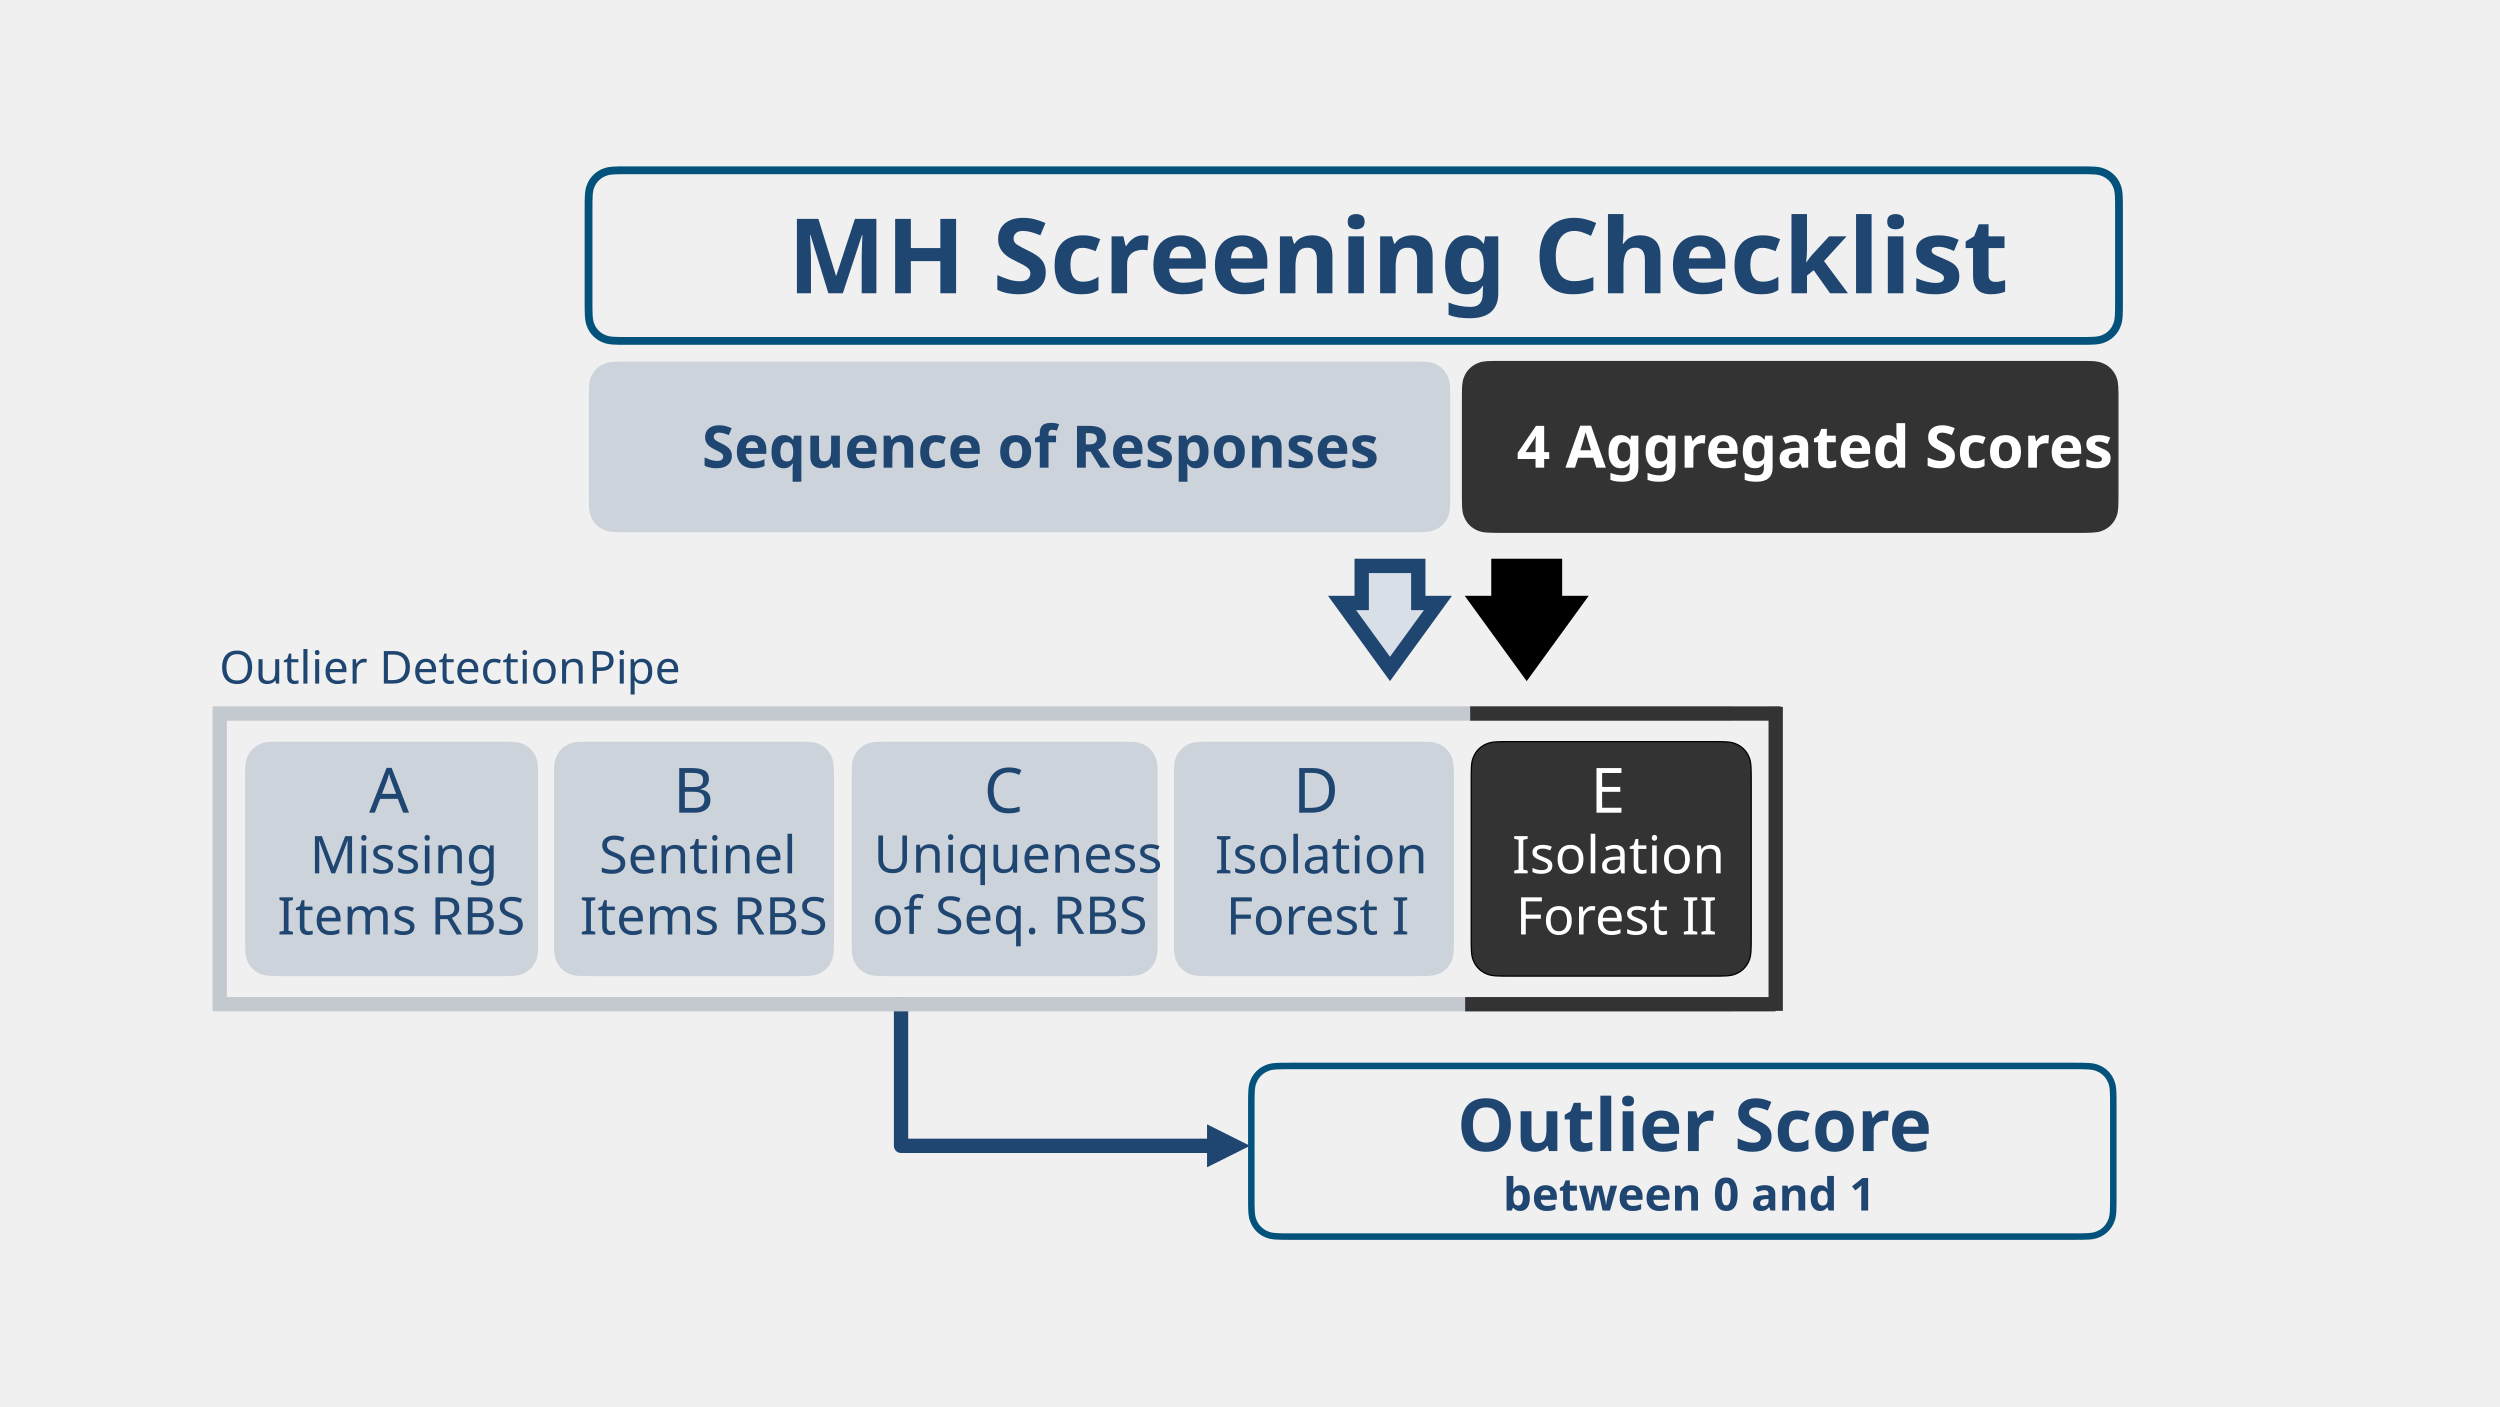
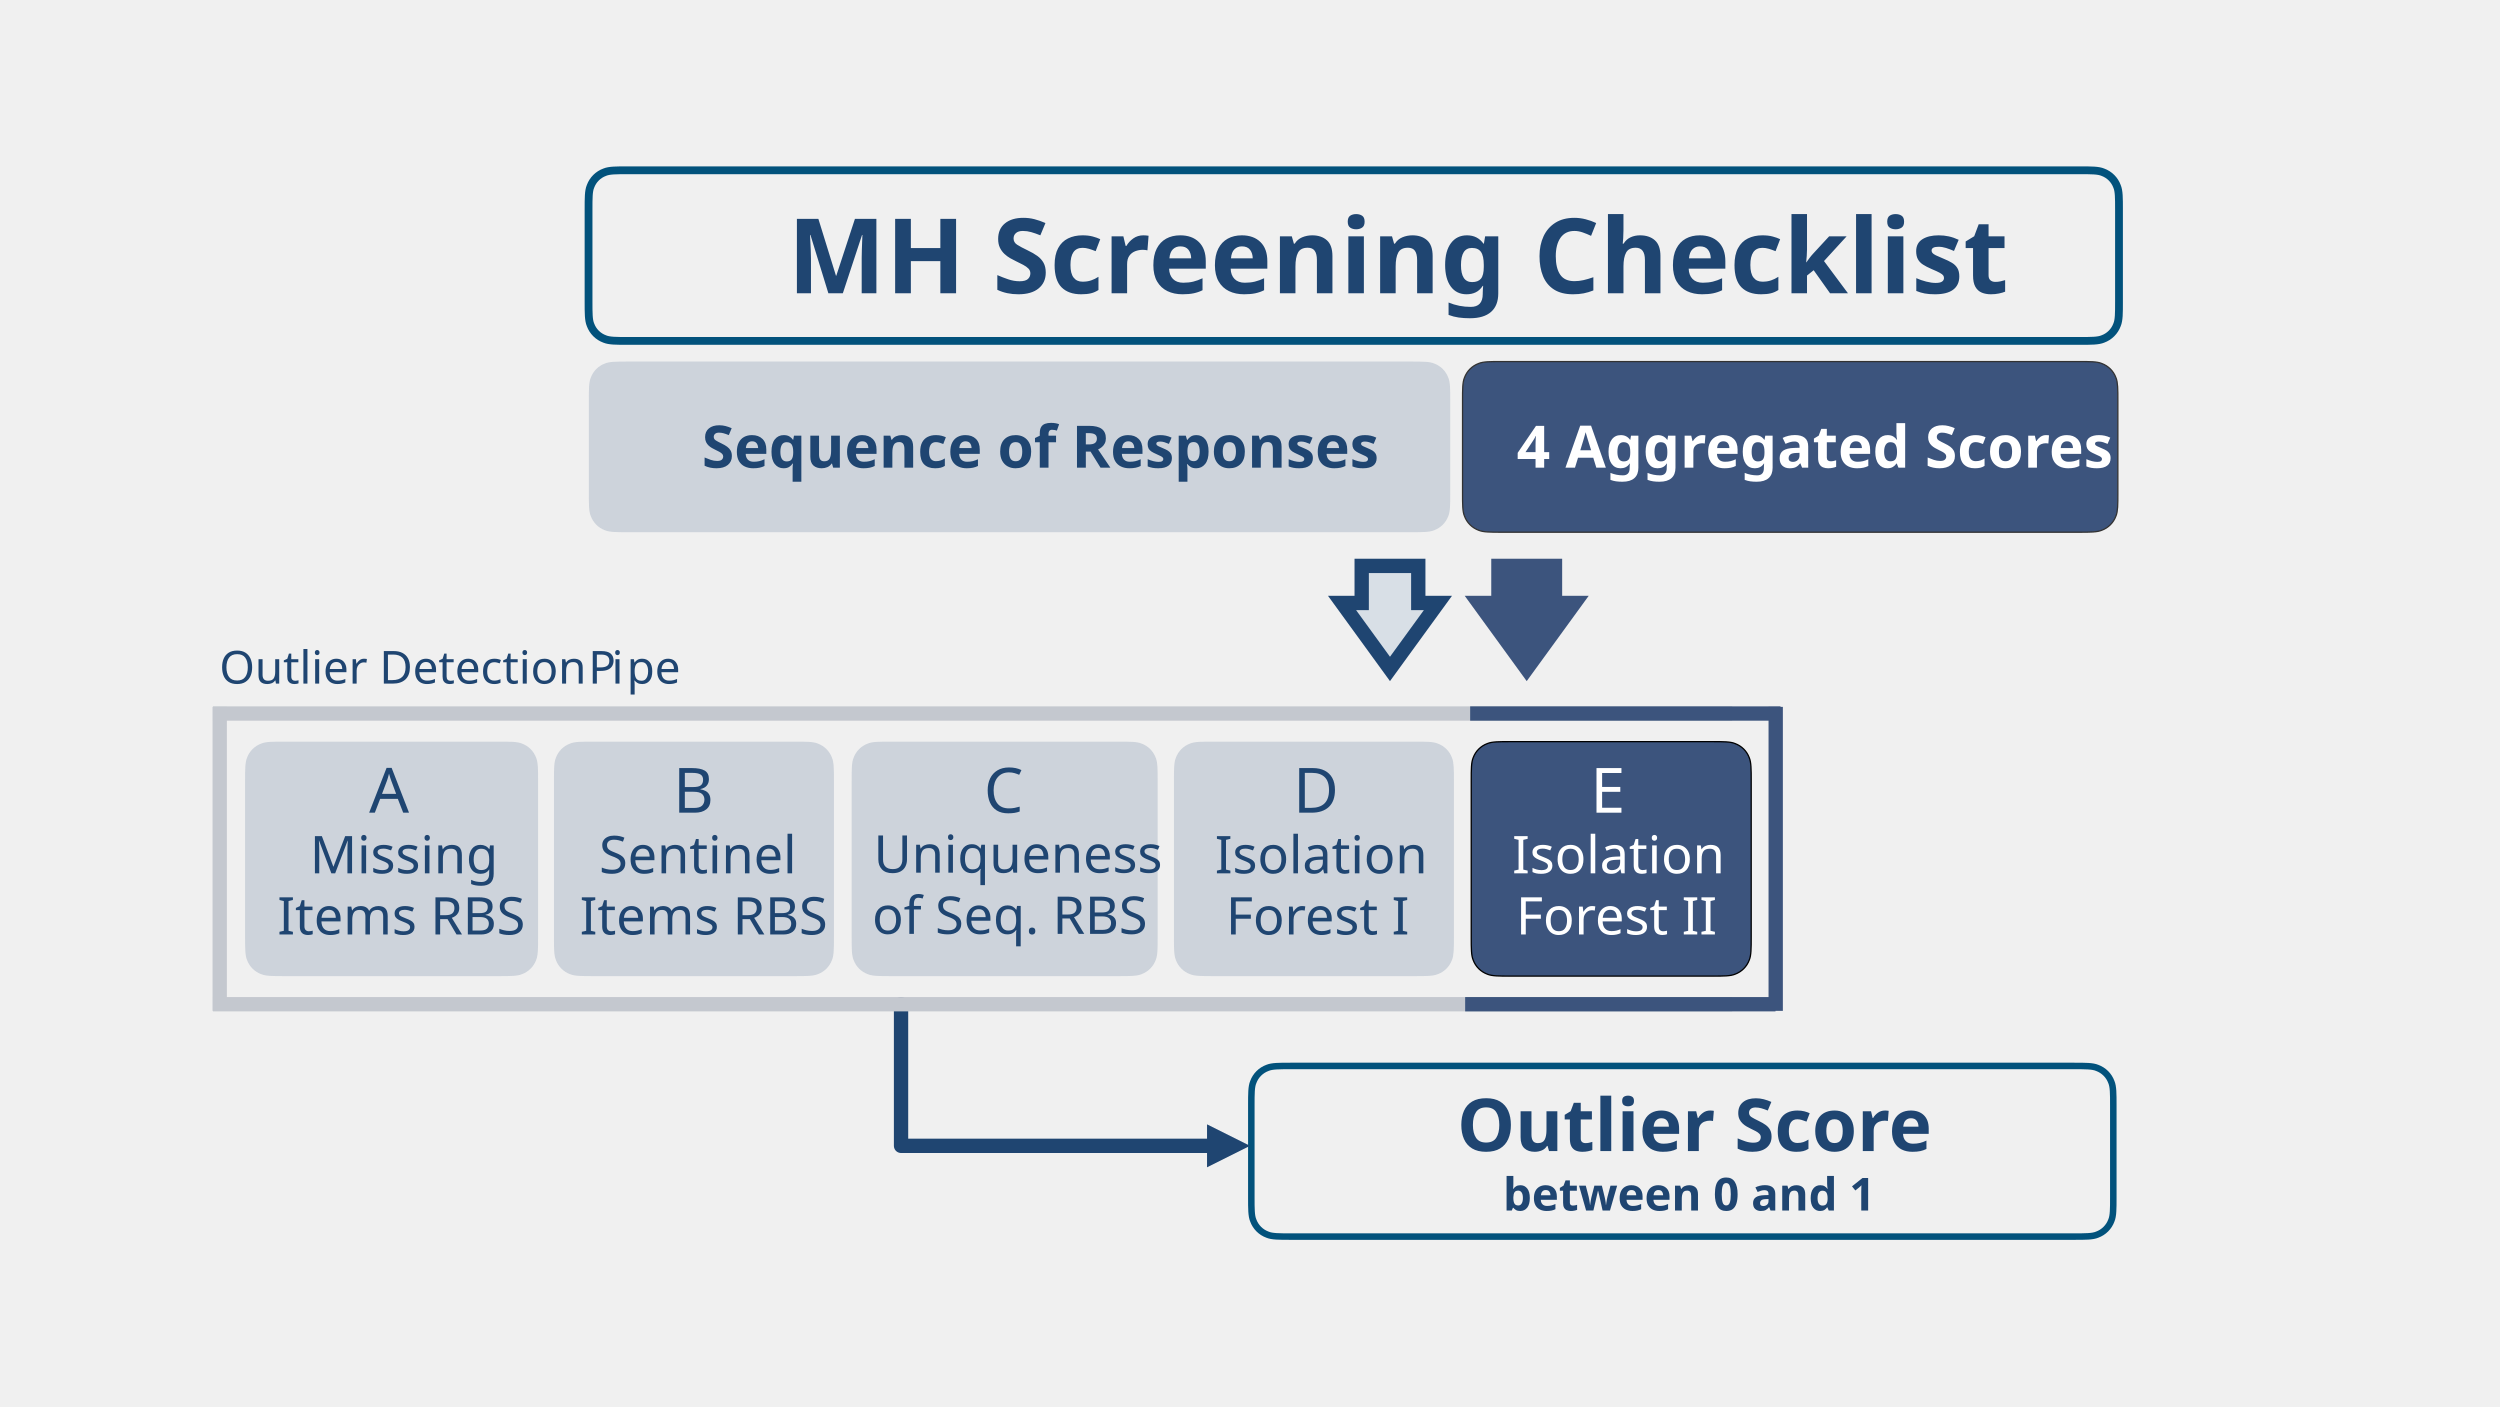
<svg xmlns="http://www.w3.org/2000/svg" width="100%" height="100%" viewBox="0 0 1920 1080" version="1.1" xml:space="preserve" style="fill-rule:evenodd;clip-rule:evenodd;stroke-linejoin:round;stroke-miterlimit:2;">
  <g transform="matrix(1,0,0,1,-27.6034,-331.31)">
    <path d="M509.891,608.988L1111.33,608.988C1120.15,608.988 1125.44,608.988 1128.97,610.461C1134.05,612.312 1138.06,616.317 1139.91,621.402C1141.38,624.929 1141.38,630.22 1141.38,639.037L1141.38,709.986C1141.38,718.804 1141.38,724.095 1139.91,727.622C1138.06,732.707 1134.05,736.712 1128.97,738.563C1125.44,740.035 1120.15,740.035 1111.33,740.035L509.891,740.035C501.073,740.035 495.782,740.035 492.255,738.563C487.17,736.712 483.165,732.707 481.314,727.622C479.842,724.095 479.842,718.804 479.842,709.986L479.842,639.037C479.842,630.22 479.842,624.929 481.314,621.402C483.165,616.317 487.17,612.312 492.255,610.461C495.782,608.988 501.073,608.988 509.891,608.988Z" style="fill:rgb(31,69,113);fill-opacity:0.17;fill-rule:nonzero;" />
  </g>
  <g transform="matrix(1,0,0,1,-28.6034,-331.31)">
-     <path d="M1181.89,608.988L1625.07,608.988C1633.88,608.988 1639.17,608.988 1642.7,610.461C1647.79,612.312 1651.79,616.317 1653.64,621.402C1655.12,624.929 1655.12,630.22 1655.12,639.037L1655.12,709.986C1655.12,718.804 1655.12,724.095 1653.64,727.622C1651.79,732.707 1647.79,736.712 1642.7,738.563C1639.17,740.035 1633.88,740.035 1625.07,740.035L1181.89,740.035C1173.07,740.035 1167.78,740.035 1164.26,738.563C1159.17,736.712 1155.16,732.707 1153.31,727.622C1151.84,724.095 1151.84,718.804 1151.84,709.986L1151.84,639.037C1151.84,630.22 1151.84,624.929 1153.31,621.402C1155.16,616.317 1159.17,612.312 1164.26,610.461C1167.78,608.988 1173.07,608.988 1181.89,608.988Z" style="fill:rgb(51,51,51);fill-rule:nonzero;stroke:rgb(50,50,50);stroke-width:1px;" />
+     <path d="M1181.89,608.988L1625.07,608.988C1633.88,608.988 1639.17,608.988 1642.7,610.461C1647.79,612.312 1651.79,616.317 1653.64,621.402C1655.12,624.929 1655.12,630.22 1655.12,639.037L1655.12,709.986C1655.12,718.804 1655.12,724.095 1653.64,727.622C1651.79,732.707 1647.79,736.712 1642.7,738.563C1639.17,740.035 1633.88,740.035 1625.07,740.035L1181.89,740.035C1173.07,740.035 1167.78,740.035 1164.26,738.563C1159.17,736.712 1155.16,732.707 1153.31,727.622C1151.84,724.095 1151.84,718.804 1151.84,709.986L1151.84,639.037C1151.84,630.22 1151.84,624.929 1153.31,621.402C1155.16,616.317 1159.17,612.312 1164.26,610.461C1167.78,608.988 1173.07,608.988 1181.89,608.988Z" style="fill:rgb(60,84,125);fill-rule:nonzero;stroke:rgb(50,50,50);stroke-width:1px;" />
  </g>
  <g transform="matrix(1,0,0,1,-27.6034,301.519)">
    <path d="M245.891,268.062L410.793,268.062C419.611,268.062 424.901,268.062 428.428,269.534C433.513,271.385 437.519,275.39 439.369,280.475C440.842,284.002 440.842,289.293 440.842,298.111L440.842,418.083C440.842,426.901 440.842,432.192 439.369,435.719C437.519,440.804 433.513,444.809 428.428,446.66C424.901,448.132 419.611,448.132 410.793,448.132L245.891,448.132C237.073,448.132 231.782,448.132 228.255,446.66C223.17,444.809 219.165,440.804 217.314,435.719C215.842,432.192 215.842,426.901 215.842,418.083L215.842,298.111C215.842,289.293 215.842,284.002 217.314,280.475C219.165,275.39 223.17,271.385 228.255,269.534C231.782,268.062 237.073,268.062 245.891,268.062Z" style="fill:rgb(31,69,113);fill-opacity:0.17;fill-rule:nonzero;" />
  </g>
  <g transform="matrix(1,0,0,1,-27.6034,301.519)">
    <path d="M483.104,268.062L638.006,268.062C646.824,268.062 652.115,268.062 655.642,269.534C660.727,271.385 664.732,275.39 666.583,280.475C668.055,284.002 668.055,289.293 668.055,298.111L668.055,418.083C668.055,426.901 668.055,432.192 666.583,435.719C664.732,440.804 660.727,444.809 655.642,446.66C652.115,448.132 646.824,448.132 638.006,448.132L483.104,448.132C474.287,448.132 468.996,448.132 465.469,446.66C460.384,444.809 456.379,440.804 454.528,435.719C453.055,432.192 453.055,426.901 453.055,418.083L453.055,298.111C453.055,289.293 453.055,284.002 454.528,280.475C456.379,275.39 460.384,271.385 465.469,269.534C468.996,268.062 474.287,268.062 483.104,268.062Z" style="fill:rgb(31,69,113);fill-opacity:0.17;fill-rule:nonzero;" />
  </g>
  <g transform="matrix(1,0,0,1,-27.6034,301.519)">
    <path d="M711.729,268.062L886.631,268.062C895.449,268.062 900.74,268.062 904.267,269.534C909.352,271.385 913.357,275.39 915.208,280.475C916.68,284.002 916.68,289.293 916.68,298.111L916.68,418.083C916.68,426.901 916.68,432.192 915.208,435.719C913.357,440.804 909.352,444.809 904.267,446.66C900.74,448.132 895.449,448.132 886.631,448.132L711.729,448.132C702.912,448.132 697.621,448.132 694.094,446.66C689.009,444.809 685.004,440.804 683.153,435.719C681.68,432.192 681.68,426.901 681.68,418.083L681.68,298.111C681.68,289.293 681.68,284.002 683.153,280.475C685.004,275.39 689.009,271.385 694.094,269.534C697.621,268.062 702.912,268.062 711.729,268.062Z" style="fill:rgb(31,69,113);fill-opacity:0.17;fill-rule:nonzero;" />
  </g>
  <g transform="matrix(1,0,0,1,-27.6034,301.519)">
    <path d="M959.245,268.062L1114.15,268.062C1122.96,268.062 1128.26,268.062 1131.78,269.534C1136.87,271.385 1140.87,275.39 1142.72,280.475C1144.2,284.002 1144.2,289.293 1144.2,298.111L1144.2,418.083C1144.2,426.901 1144.2,432.192 1142.72,435.719C1140.87,440.804 1136.87,444.809 1131.78,446.66C1128.26,448.132 1122.96,448.132 1114.15,448.132L959.245,448.132C950.427,448.132 945.137,448.132 941.61,446.66C936.525,444.809 932.52,440.804 930.669,435.719C929.196,432.192 929.196,426.901 929.196,418.083L929.196,298.111C929.196,289.293 929.196,284.002 930.669,280.475C932.52,275.39 936.525,271.385 941.61,269.534C945.137,268.062 950.427,268.062 959.245,268.062Z" style="fill:rgb(31,69,113);fill-opacity:0.17;fill-rule:nonzero;" />
  </g>
  <g transform="matrix(1,0,0,1,-27.6034,301.519)">
-     <path d="M1187.57,268.062L1342.47,268.062C1351.29,268.062 1356.58,268.062 1360.11,269.534C1365.19,271.385 1369.2,275.39 1371.05,280.475C1372.52,284.002 1372.52,289.293 1372.52,298.111L1372.52,418.083C1372.52,426.901 1372.52,432.192 1371.05,435.719C1369.2,440.804 1365.19,444.809 1360.11,446.66C1356.58,448.132 1351.29,448.132 1342.47,448.132L1187.57,448.132C1178.75,448.132 1173.46,448.132 1169.93,446.66C1164.85,444.809 1160.84,440.804 1158.99,435.719C1157.52,432.192 1157.52,426.901 1157.52,418.083L1157.52,298.111C1157.52,289.293 1157.52,284.002 1158.99,280.475C1160.84,275.39 1164.85,271.385 1169.93,269.534C1173.46,268.062 1178.75,268.062 1187.57,268.062Z" style="fill:rgb(51,51,51);fill-rule:nonzero;stroke:black;stroke-width:1px;" />
+     <path d="M1187.57,268.062L1342.47,268.062C1351.29,268.062 1356.58,268.062 1360.11,269.534C1365.19,271.385 1369.2,275.39 1371.05,280.475C1372.52,284.002 1372.52,289.293 1372.52,298.111L1372.52,418.083C1372.52,426.901 1372.52,432.192 1371.05,435.719C1369.2,440.804 1365.19,444.809 1360.11,446.66C1356.58,448.132 1351.29,448.132 1342.47,448.132L1187.57,448.132C1178.75,448.132 1173.46,448.132 1169.93,446.66C1164.85,444.809 1160.84,440.804 1158.99,435.719C1157.52,432.192 1157.52,426.901 1157.52,418.083L1157.52,298.111C1157.52,289.293 1157.52,284.002 1158.99,280.475C1160.84,275.39 1164.85,271.385 1169.93,269.534C1173.46,268.062 1178.75,268.062 1187.57,268.062Z" style="fill:rgb(60,84,125);fill-rule:nonzero;stroke:black;stroke-width:1px;" />
  </g>
  <g transform="matrix(1,0,0,1,-27.6034,-62.2866)">
    <g>
-       <clipPath id="_clip1">
-         <rect x="475.611" y="189.062" width="1183.38" height="139.047" />
-       </clipPath>
-       <g clip-path="url(#_clip1)">
-         <g transform="matrix(1,0,0,-1,479.611,324.109)">
-           <path d="M30.049,131.047L1145.33,131.047C1154.14,131.047 1159.43,131.047 1162.96,129.574C1168.05,127.724 1172.05,123.718 1173.9,118.634C1175.38,115.106 1175.38,109.816 1175.38,100.998L1175.38,30.049C1175.38,21.231 1175.38,15.941 1173.9,12.413C1172.05,7.329 1168.05,3.323 1162.96,1.473C1159.43,0 1154.14,0 1145.33,0L30.049,0C21.231,0 15.94,0 12.413,1.473C7.329,3.323 3.323,7.329 1.473,12.413C0,15.941 0,21.231 0,30.049L0,100.998C0,109.816 0,115.106 1.473,118.634C3.323,123.718 7.329,127.724 12.413,129.574C15.94,131.047 21.231,131.047 30.049,131.047Z" style="fill:none;fill-rule:nonzero;stroke:rgb(2,82,124);stroke-width:6px;stroke-linejoin:miter;stroke-miterlimit:4;" />
-         </g>
-         <g transform="matrix(1,0,0,1,632.427,287.499)">
-           <text x="0px" y="0px" style="font-family:'TrebuchetMS-Bold', 'Trebuchet MS', sans-serif;font-weight:700;font-size:80px;fill:rgb(31,69,113);">MH Screening Checklist</text>
+       <g>
+         <clipPath id="_clip1">
+           <rect x="475.611" y="189.062" width="1183.38" height="139.047" />
+         </clipPath>
+         <g clip-path="url(#_clip1)">
+           <g transform="matrix(1,0,0,-1,479.611,324.109)">
+             <path d="M30.049,131.047L1145.33,131.047C1154.14,131.047 1159.43,131.047 1162.96,129.574C1168.05,127.724 1172.05,123.718 1173.9,118.634C1175.38,115.106 1175.38,109.816 1175.38,100.998L1175.38,30.049C1175.38,21.231 1175.38,15.941 1173.9,12.413C1172.05,7.329 1168.05,3.323 1162.96,1.473C1159.43,0 1154.14,0 1145.33,0L30.049,0C21.231,0 15.94,0 12.413,1.473C7.329,3.323 3.323,7.329 1.473,12.413C0,15.941 0,21.231 0,30.049L0,100.998C0,109.816 0,115.106 1.473,118.634C3.323,123.718 7.329,127.724 12.413,129.574C15.94,131.047 21.231,131.047 30.049,131.047Z" style="fill:none;fill-rule:nonzero;stroke:rgb(2,82,124);stroke-width:6px;stroke-linejoin:miter;stroke-miterlimit:4;" />
+           </g>
+           <g transform="matrix(1,0,0,1,632.427,287.499)">
+             <text x="0px" y="0px" style="font-family:'TrebuchetMS-Bold', 'Trebuchet MS', sans-serif;font-weight:700;font-size:80px;fill:rgb(31,69,113);">MH Screening Checklist</text>
+           </g>
        </g>
      </g>
    </g>
  </g>
  <g transform="matrix(1,0,0,1,539.075,359.18)">
    <text x="0px" y="0px" style="font-family:'TrebuchetMS-Bold', 'Trebuchet MS', sans-serif;font-weight:700;font-size:45px;fill:rgb(31,69,113);">Sequence of Responses</text>
  </g>
  <g transform="matrix(1,0,0,1,-27.6034,-62.2866)">
    <g>
      <g transform="matrix(1,0,0,1,1192.42,421.467)">
        <text x="0px" y="0px" style="font-family:'TrebuchetMS-Bold', 'Trebuchet MS', sans-serif;font-weight:700;font-size:45px;fill:white;">4</text>
      </g>
      <g transform="matrix(1,0,0,1,1229.86,421.467)">
        <text x="0px" y="0px" style="font-family:'TrebuchetMS-Bold', 'Trebuchet MS', sans-serif;font-weight:700;font-size:45px;fill:white;">Aggregated Scores</text>
      </g>
    </g>
  </g>
  <g transform="matrix(1,0,0,1,-27.6034,-62.2866)">
    <g transform="matrix(1,0,0,1,265.588,732.981)">
      <text x="0px" y="0px" style="font-family:'TrebuchetMS', 'Trebuchet MS', sans-serif;font-size:40px;fill:rgb(31,69,113);">Missing</text>
    </g>
    <g transform="matrix(1,0,0,1,240.637,779.981)">
      <text x="0px" y="0px" style="font-family:'TrebuchetMS', 'Trebuchet MS', sans-serif;font-size:40px;fill:rgb(31,69,113);">Items RBS</text>
    </g>
-     <g transform="matrix(1,0,0,1,26.4623,81.2866)">
-       <g transform="matrix(48,0,0,48,316.657,605.148)">
-             </g>
-       <text x="284.641px" y="605.148px" style="font-family:'Geometric415BT-BlackA', 'Geometr415 Blk BT', sans-serif;font-size:48px;fill:rgb(31,69,113);">A</text>
+     <g transform="matrix(1,0,0,1,311.103,686.435)">
+       <text x="0px" y="0px" style="font-family:'Geometric415BT-BlackA', 'Geometr415 Blk BT', sans-serif;font-size:48px;fill:rgb(31,69,113);">A</text>
    </g>
-     <g transform="matrix(1,0,0,1,259.953,81.2866)">
-       <g transform="matrix(48,0,0,48,314.055,605.148)">
-             </g>
-       <text x="284.641px" y="605.148px" style="font-family:'Geometric415BT-BlackA', 'Geometr415 Blk BT', sans-serif;font-size:48px;fill:rgb(31,69,113);">B</text>
+     <g transform="matrix(1,0,0,1,544.594,686.435)">
+       <text x="0px" y="0px" style="font-family:'Geometric415BT-BlackA', 'Geometr415 Blk BT', sans-serif;font-size:48px;fill:rgb(31,69,113);">B</text>
    </g>
-     <g transform="matrix(1,0,0,1,498.578,81.2866)">
-       <g transform="matrix(48,0,0,48,316.071,605.148)">
-             </g>
-       <text x="284.641px" y="605.148px" style="font-family:'Geometric415BT-BlackA', 'Geometr415 Blk BT', sans-serif;font-size:48px;fill:rgb(31,69,113);">C</text>
+     <g transform="matrix(1,0,0,1,783.219,686.435)">
+       <text x="0px" y="0px" style="font-family:'Geometric415BT-BlackA', 'Geometr415 Blk BT', sans-serif;font-size:48px;fill:rgb(31,69,113);">C</text>
    </g>
-     <g transform="matrix(1,0,0,1,736.096,81.2866)">
-       <g transform="matrix(48,0,0,48,319.634,605.148)">
-             </g>
-       <text x="284.641px" y="605.148px" style="font-family:'Geometric415BT-BlackA', 'Geometr415 Blk BT', sans-serif;font-size:48px;fill:rgb(31,69,113);">D</text>
+     <g transform="matrix(1,0,0,1,1020.74,686.435)">
+       <text x="0px" y="0px" style="font-family:'Geometric415BT-BlackA', 'Geometr415 Blk BT', sans-serif;font-size:48px;fill:rgb(31,69,113);">D</text>
    </g>
-     <g transform="matrix(1,0,0,1,964.418,81.2866)">
-       <g transform="matrix(48,0,0,48,311.946,605.148)">
-             </g>
-       <text x="284.641px" y="605.148px" style="font-family:'Geometric415BT-BlackA', 'Geometr415 Blk BT', sans-serif;font-size:48px;fill:white;">E</text>
+     <g transform="matrix(1,0,0,1,1249.06,686.435)">
+       <text x="0px" y="0px" style="font-family:'Geometric415BT-BlackA', 'Geometr415 Blk BT', sans-serif;font-size:48px;fill:white;">E</text>
    </g>
  </g>
  <g transform="matrix(1,0,0,1,-27.6034,-62.2866)">
    <g transform="matrix(1,0,0,1,487.733,732.981)">
      <text x="0px" y="0px" style="font-family:'TrebuchetMS', 'Trebuchet MS', sans-serif;font-size:40px;fill:rgb(31,69,113);">Sentinel</text>
    </g>
    <g transform="matrix(1,0,0,1,472.85,779.981)">
      <text x="0px" y="0px" style="font-family:'TrebuchetMS', 'Trebuchet MS', sans-serif;font-size:40px;fill:rgb(31,69,113);">Items RBS</text>
    </g>
  </g>
  <g transform="matrix(1,0,0,1,-27.6034,-62.2866)">
    <g transform="matrix(1,0,0,1,698.575,732.481)">
      <text x="0px" y="0px" style="font-family:'TrebuchetMS', 'Trebuchet MS', sans-serif;font-size:40px;fill:rgb(31,69,113);">Uniqueness</text>
    </g>
    <g transform="matrix(1,0,0,1,697.413,779.481)">
      <text x="0px" y="0px" style="font-family:'TrebuchetMS', 'Trebuchet MS', sans-serif;font-size:40px;fill:rgb(31,69,113);">of Seq. RBS</text>
    </g>
  </g>
  <g transform="matrix(1,0,0,1,-27.6034,-62.2866)">
    <g transform="matrix(1,0,0,1,960.603,732.981)">
      <text x="0px" y="0px" style="font-family:'TrebuchetMS', 'Trebuchet MS', sans-serif;font-size:40px;fill:rgb(31,69,113);">Isolation</text>
    </g>
    <g transform="matrix(1,0,0,1,969.167,779.981)">
      <text x="0px" y="0px" style="font-family:'TrebuchetMS', 'Trebuchet MS', sans-serif;font-size:40px;fill:rgb(31,69,113);">Forest I</text>
    </g>
  </g>
  <g transform="matrix(1,0,0,1,-27.6034,-62.2866)">
    <g transform="matrix(1,0,0,1,1188.92,732.981)">
      <text x="0px" y="0px" style="font-family:'TrebuchetMS', 'Trebuchet MS', sans-serif;font-size:40px;fill:white;">Isolation</text>
    </g>
    <g transform="matrix(1,0,0,1,1191.92,779.981)">
      <text x="0px" y="0px" style="font-family:'TrebuchetMS', 'Trebuchet MS', sans-serif;font-size:40px;fill:white;">Forest II</text>
    </g>
  </g>
  <g transform="matrix(1,0,0,1,-158.853,-62.3121)">
    <g>
-       <clipPath id="_clip2">
-         <rect x="1116.37" y="877.464" width="669" height="138.047" />
-       </clipPath>
-       <g clip-path="url(#_clip2)">
-         <g transform="matrix(1,0,0,-1,1119.87,1012.01)">
-           <path d="M30.049,131.047L631.951,131.047C640.769,131.047 646.06,131.047 649.587,129.574C654.671,127.724 658.677,123.718 660.527,118.634C662,115.106 662,109.816 662,100.998L662,30.049C662,21.231 662,15.941 660.527,12.413C658.677,7.329 654.671,3.323 649.587,1.473C646.06,0 640.769,0 631.951,0L30.049,0C21.231,0 15.94,0 12.413,1.473C7.329,3.323 3.323,7.329 1.473,12.413C0,15.941 0,21.231 0,30.049L0,100.998C0,109.816 0,115.106 1.473,118.634C3.323,123.718 7.329,127.724 12.413,129.574C15.94,131.047 21.231,131.047 30.049,131.047Z" style="fill:none;fill-rule:nonzero;stroke:rgb(2,82,124);stroke-width:5px;stroke-linejoin:miter;stroke-miterlimit:4;" />
-         </g>
-         <g>
-           <g transform="matrix(1,0,0,1,1277.89,946.336)">
-             <text x="0px" y="0px" style="font-family:'TrebuchetMS-Bold', 'Trebuchet MS', sans-serif;font-weight:700;font-size:56px;fill:rgb(31,69,113);">Outlier Score</text>
+       <g>
+         <clipPath id="_clip2">
+           <rect x="1116.37" y="877.464" width="669" height="138.047" />
+         </clipPath>
+         <g clip-path="url(#_clip2)">
+           <g transform="matrix(1,0,0,-1,1119.87,1012.01)">
+             <path d="M30.049,131.047L631.951,131.047C640.769,131.047 646.06,131.047 649.587,129.574C654.671,127.724 658.677,123.718 660.527,118.634C662,115.106 662,109.816 662,100.998L662,30.049C662,21.231 662,15.941 660.527,12.413C658.677,7.329 654.671,3.323 649.587,1.473C646.06,0 640.769,0 631.951,0L30.049,0C21.231,0 15.94,0 12.413,1.473C7.329,3.323 3.323,7.329 1.473,12.413C0,15.941 0,21.231 0,30.049L0,100.998C0,109.816 0,115.106 1.473,118.634C3.323,123.718 7.329,127.724 12.413,129.574C15.94,131.047 21.231,131.047 30.049,131.047Z" style="fill:none;fill-rule:nonzero;stroke:rgb(2,82,124);stroke-width:5px;stroke-linejoin:miter;stroke-miterlimit:4;" />
          </g>
-           <g transform="matrix(1,0,0,1,1313.17,992.006)">
-             <text x="0px" y="0px" style="font-family:'TrebuchetMS-Bold', 'Trebuchet MS', sans-serif;font-weight:700;font-size:35px;fill:rgb(31,69,113);">between 0 and 1</text>
+           <g>
+             <g transform="matrix(1,0,0,1,1277.89,946.336)">
+               <text x="0px" y="0px" style="font-family:'TrebuchetMS-Bold', 'Trebuchet MS', sans-serif;font-weight:700;font-size:56px;fill:rgb(31,69,113);">Outlier Score</text>
+             </g>
+             <g transform="matrix(1,0,0,1,1313.17,992.006)">
+               <text x="0px" y="0px" style="font-family:'TrebuchetMS-Bold', 'Trebuchet MS', sans-serif;font-weight:700;font-size:35px;fill:rgb(31,69,113);">between 0 and 1</text>
+             </g>
          </g>
        </g>
      </g>
    </g>
  </g>
-   <g transform="matrix(1,0,0,1,-27.6034,-62.2866)">
-     <g transform="matrix(1,0,0,1,27.6034,62.2866)">
+   <g>
+     <g>
      <path d="M927,863.5L960,880L927,896.5L927,863.5Z" style="fill:rgb(31,69,113);" />
      <path d="M692,771.247L692,880L933.6,880" style="fill:none;stroke:rgb(31,69,113);stroke-width:11px;stroke-linecap:round;stroke-miterlimit:1.5;" />
    </g>
  </g>
  <g transform="matrix(0,-1,-1,0,168.738,776.342)">
    <g>
      <path d="M0,0L233.452,0" style="fill:none;fill-rule:nonzero;stroke:rgb(196,200,207);stroke-width:11px;stroke-linejoin:miter;stroke-miterlimit:4;" />
    </g>
  </g>
  <g transform="matrix(1,0,0,-1,163.546,771.247)">
    <g>
      <path d="M0,0L1166.78,0" style="fill:none;fill-rule:nonzero;stroke:rgb(196,200,207);stroke-width:11px;stroke-linejoin:miter;stroke-miterlimit:4;" />
    </g>
  </g>
  <g transform="matrix(1,0,0,-1,1125.24,771.247)">
-     <g>
-       <clipPath id="_clip3">
-         <rect x="-1" y="-6.5" width="240.353" height="13" />
-       </clipPath>
-       <g clip-path="url(#_clip3)">
-         <path d="M0,0L238.353,0" style="fill:none;fill-rule:nonzero;stroke:rgb(51,51,51);stroke-width:11px;stroke-linejoin:miter;stroke-miterlimit:4;" />
-       </g>
-     </g>
+     <path d="M0,0L238.353,0" style="fill:none;fill-rule:nonzero;stroke:rgb(60,84,125);stroke-width:11px;stroke-linejoin:miter;stroke-miterlimit:4;" />
  </g>
  <g transform="matrix(0,-1,-1,0,1363.74,776.342)">
-     <g>
-       <path d="M0,0L233.452,0" style="fill:none;fill-rule:nonzero;stroke:rgb(51,51,51);stroke-width:11px;stroke-linejoin:miter;stroke-miterlimit:4;" />
-     </g>
+     <path d="M0,0L233.452,0" style="fill:none;fill-rule:nonzero;stroke:rgb(60,84,125);stroke-width:11px;stroke-linejoin:miter;stroke-miterlimit:4;" />
  </g>
  <g transform="matrix(1,0,0,1,-27.6034,-62.2866)">
    <g>
      <g transform="matrix(1,0,0,1,196.046,587.295)">
        <text x="0px" y="0px" style="font-family:'TrebuchetMS', 'Trebuchet MS', sans-serif;font-size:35px;fill:rgb(31,69,113);">Outlier Detection</text>
      </g>
      <g transform="matrix(1,0,0,1,479.441,587.295)">
-         <text x="0px" y="0px" style="font-family:'TrebuchetMS', 'Trebuchet MS', sans-serif;font-size:35px;fill:rgb(31,69,113);">Pi<tspan x="29.505px " y="0px ">p</tspan>e</text>
+         <g>
+           <text x="0px" y="0px" style="font-family:'TrebuchetMS', 'Trebuchet MS', sans-serif;font-size:35px;fill:rgb(31,69,113);">P<tspan x="17.876px " y="0px ">i</tspan>
+           </text>
+           <g transform="matrix(1,0,0,1,29.505,0)">
+             <text x="0px" y="0px" style="font-family:'TrebuchetMS', 'Trebuchet MS', sans-serif;font-size:35px;fill:rgb(31,69,113);">pe</text>
+           </g>
+         </g>
      </g>
    </g>
  </g>
  <g transform="matrix(1,0,0,-1,163.546,547.986)">
    <g>
      <path d="M0,0L1166.78,0" style="fill:none;fill-rule:nonzero;stroke:rgb(196,200,207);stroke-width:11px;stroke-linejoin:miter;stroke-miterlimit:4;" />
    </g>
  </g>
  <g transform="matrix(1,0,0,-1,1129.09,547.986)">
-     <g>
-       <path d="M0,0L238.353,0" style="fill:none;fill-rule:nonzero;stroke:rgb(51,51,51);stroke-width:11px;stroke-linejoin:miter;stroke-miterlimit:4;" />
-     </g>
+     <path d="M0,0L238.353,0" style="fill:none;fill-rule:nonzero;stroke:rgb(60,84,125);stroke-width:11px;stroke-linejoin:miter;stroke-miterlimit:4;" />
  </g>
  <g transform="matrix(1,0,0,1,-27.6034,-62.2866)">
    <g>
-       <clipPath id="_clip4">
-         <rect x="1046.5" y="490.394" width="97.209" height="95.996" />
-       </clipPath>
-       <g clip-path="url(#_clip4)">
-         <g transform="matrix(1,0,0,1,0,-7.0708)">
-           <path d="M1116.84,532.456L1131.92,532.456L1095.11,583.106L1058.3,532.456L1073.38,532.456L1073.38,503.965L1116.84,503.965L1116.84,532.456Z" style="fill:rgb(216,223,230);fill-rule:nonzero;" />
-         </g>
-         <g transform="matrix(0,1,-1,0,1131.92,496.894)">
-           <path d="M28.491,15.08L28.491,0L79.141,36.809L28.491,73.617L28.491,58.537L0,58.537L0,15.08L28.491,15.08Z" style="fill:none;fill-rule:nonzero;stroke:rgb(31,69,113);stroke-width:11px;stroke-linejoin:miter;stroke-miterlimit:4;" />
+       <g>
+         <clipPath id="_clip3">
+           <rect x="1046.5" y="490.394" width="97.209" height="95.996" />
+         </clipPath>
+         <g clip-path="url(#_clip3)">
+           <g transform="matrix(1,0,0,1,0,-7.0708)">
+             <path d="M1116.84,532.456L1131.92,532.456L1095.11,583.106L1058.3,532.456L1073.38,532.456L1073.38,503.965L1116.84,503.965L1116.84,532.456Z" style="fill:rgb(216,223,230);fill-rule:nonzero;" />
+           </g>
+           <g transform="matrix(0,1,-1,0,1131.92,496.894)">
+             <path d="M28.491,15.08L28.491,0L79.141,36.809L28.491,73.617L28.491,58.537L0,58.537L0,15.08L28.491,15.08Z" style="fill:none;fill-rule:nonzero;stroke:rgb(31,69,113);stroke-width:11px;stroke-linejoin:miter;stroke-miterlimit:4;" />
+           </g>
        </g>
      </g>
    </g>
  </g>
-   <g transform="matrix(1,0,0,1,-27.6034,-62.2866)">
-     <g>
-       <clipPath id="_clip5">
-         <rect x="1151.5" y="490.394" width="97.209" height="95.996" />
-       </clipPath>
-       <g clip-path="url(#_clip5)">
-         <g transform="matrix(0,1,-1,0,1236.92,496.894)">
-           <path d="M28.491,15.08L28.491,0L79.141,36.809L28.491,73.617L28.491,58.537L0,58.537L0,15.08L28.491,15.08Z" style="fill-rule:nonzero;stroke:black;stroke-width:11px;stroke-linejoin:miter;stroke-miterlimit:4;" />
-         </g>
-       </g>
-     </g>
+   <g transform="matrix(0,1,-1,0,1209.32,434.607)">
+     <path d="M28.491,15.08L28.491,0L79.141,36.809L28.491,73.617L28.491,58.537L0,58.537L0,15.08L28.491,15.08Z" style="fill:rgb(60,84,125);fill-rule:nonzero;stroke:rgb(60,84,125);stroke-width:11px;stroke-linejoin:miter;stroke-miterlimit:4;" />
  </g>
</svg>
